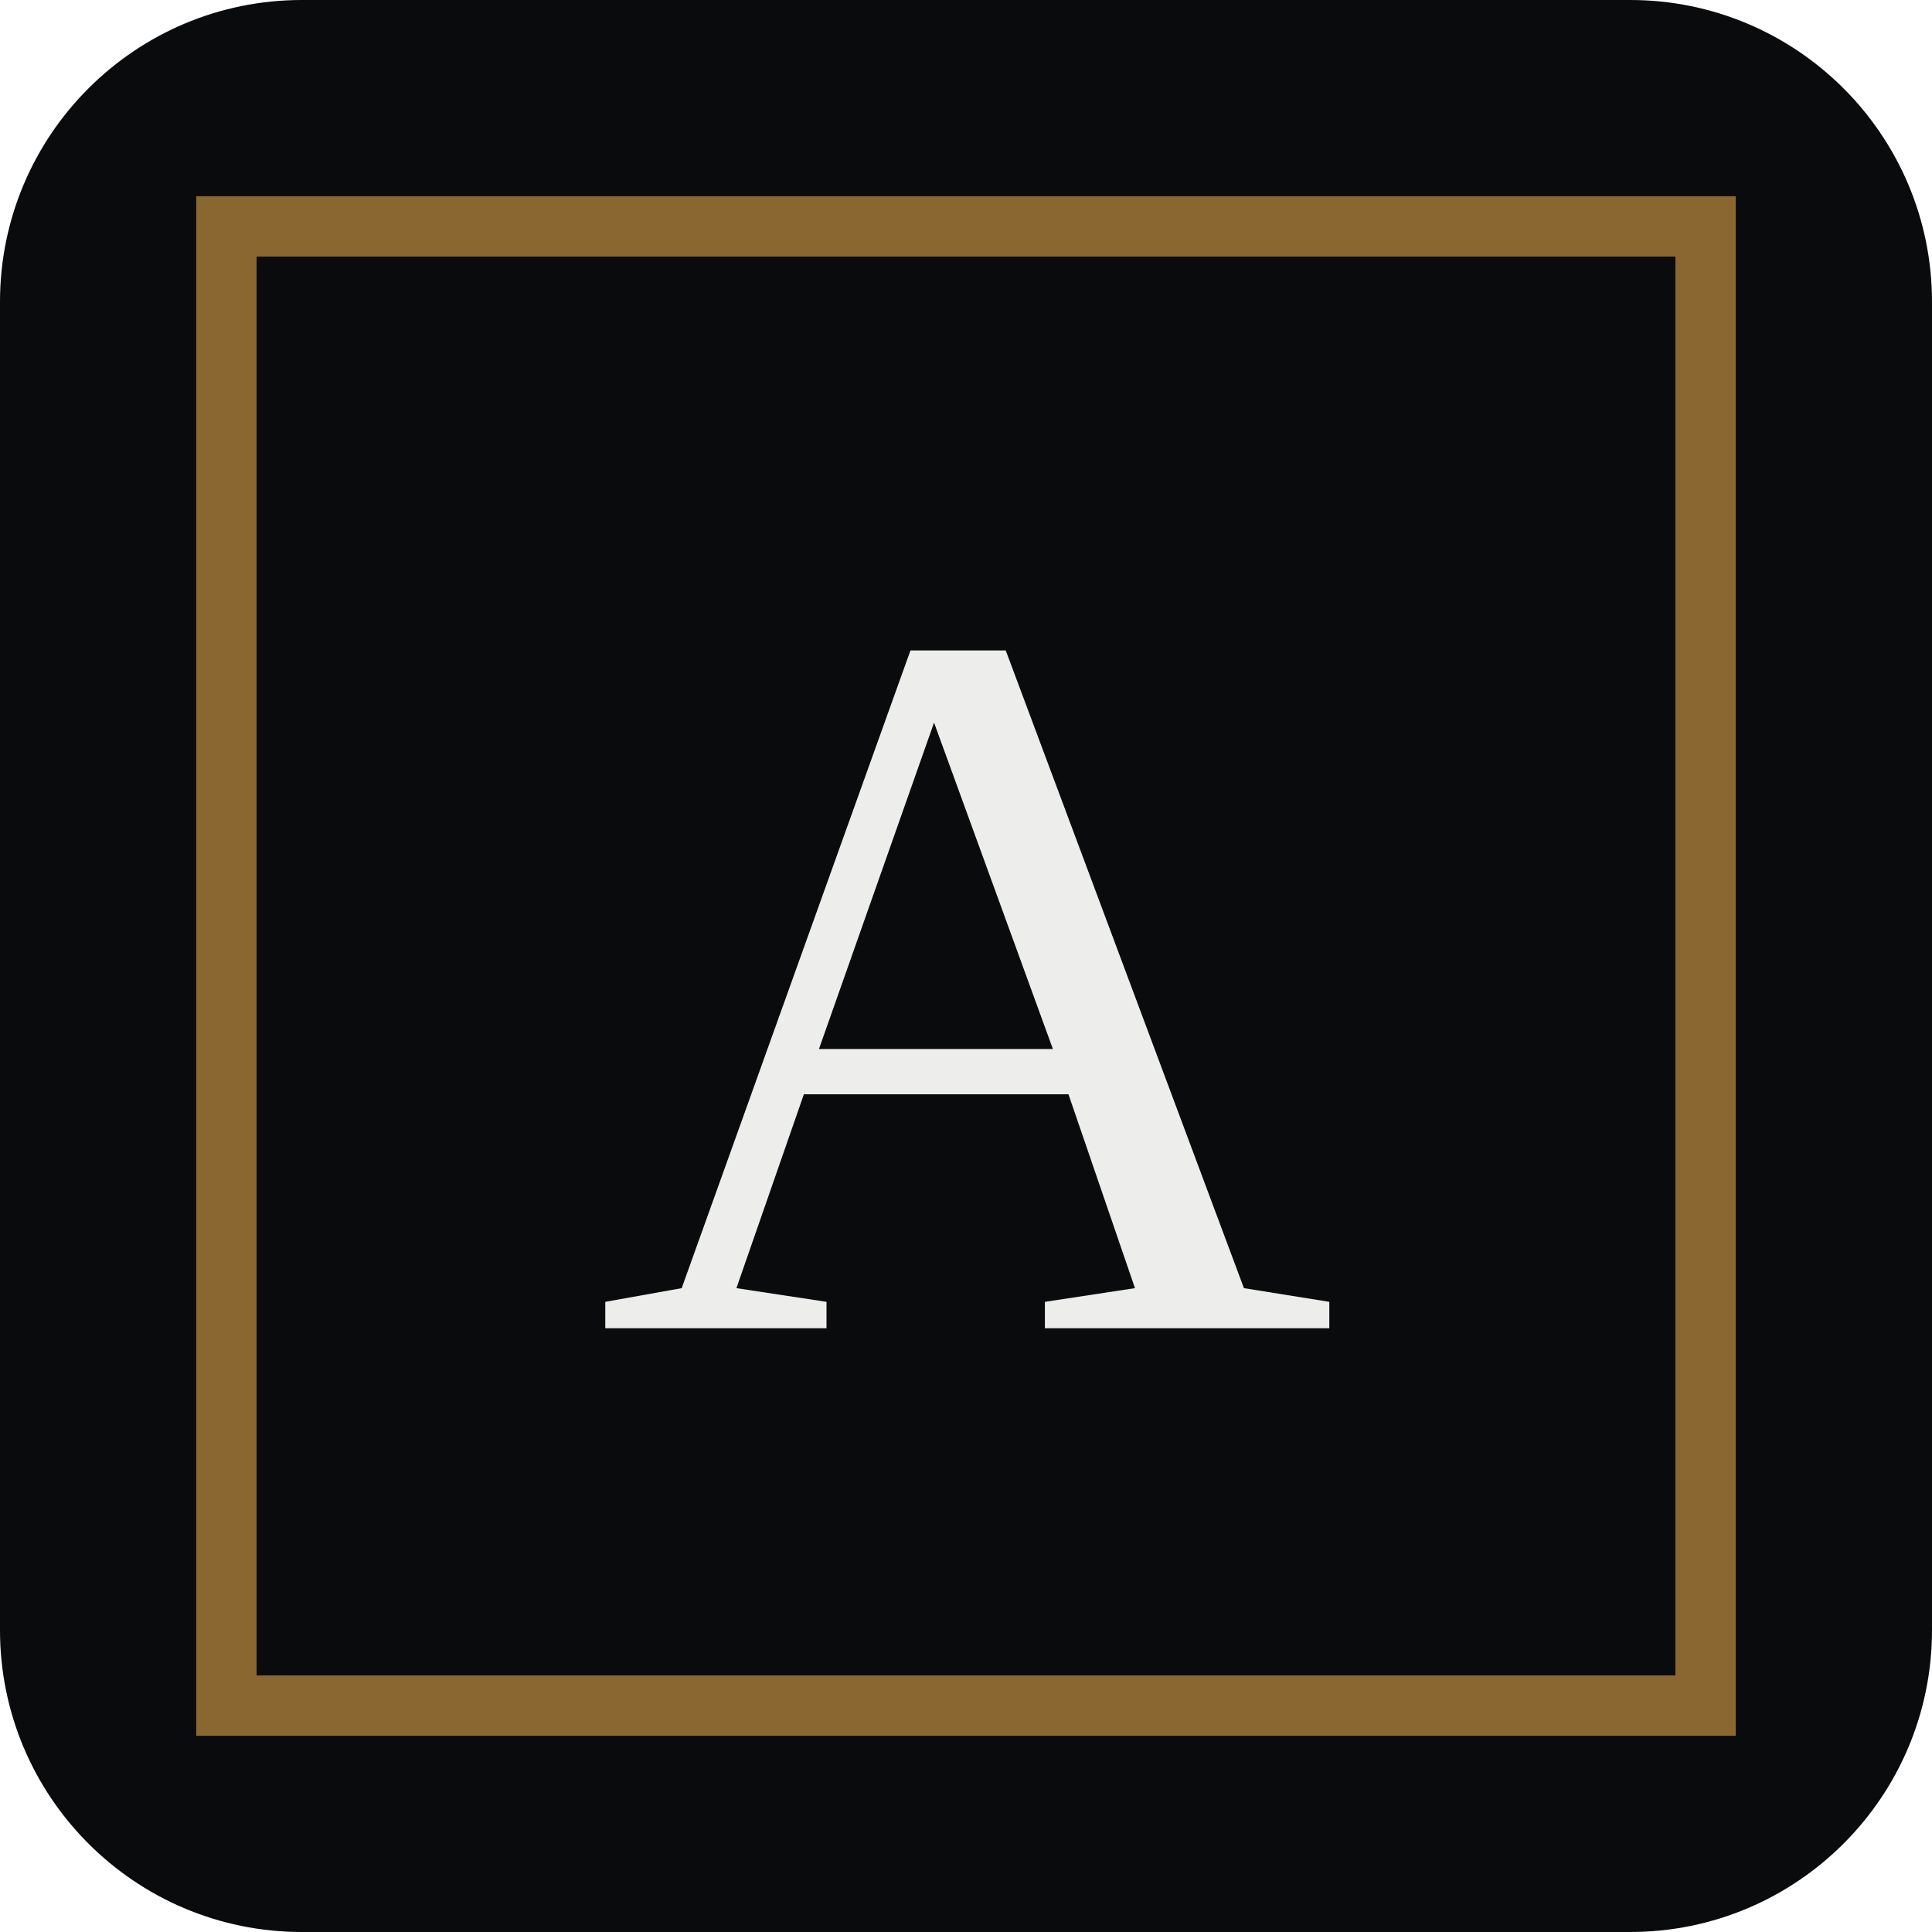
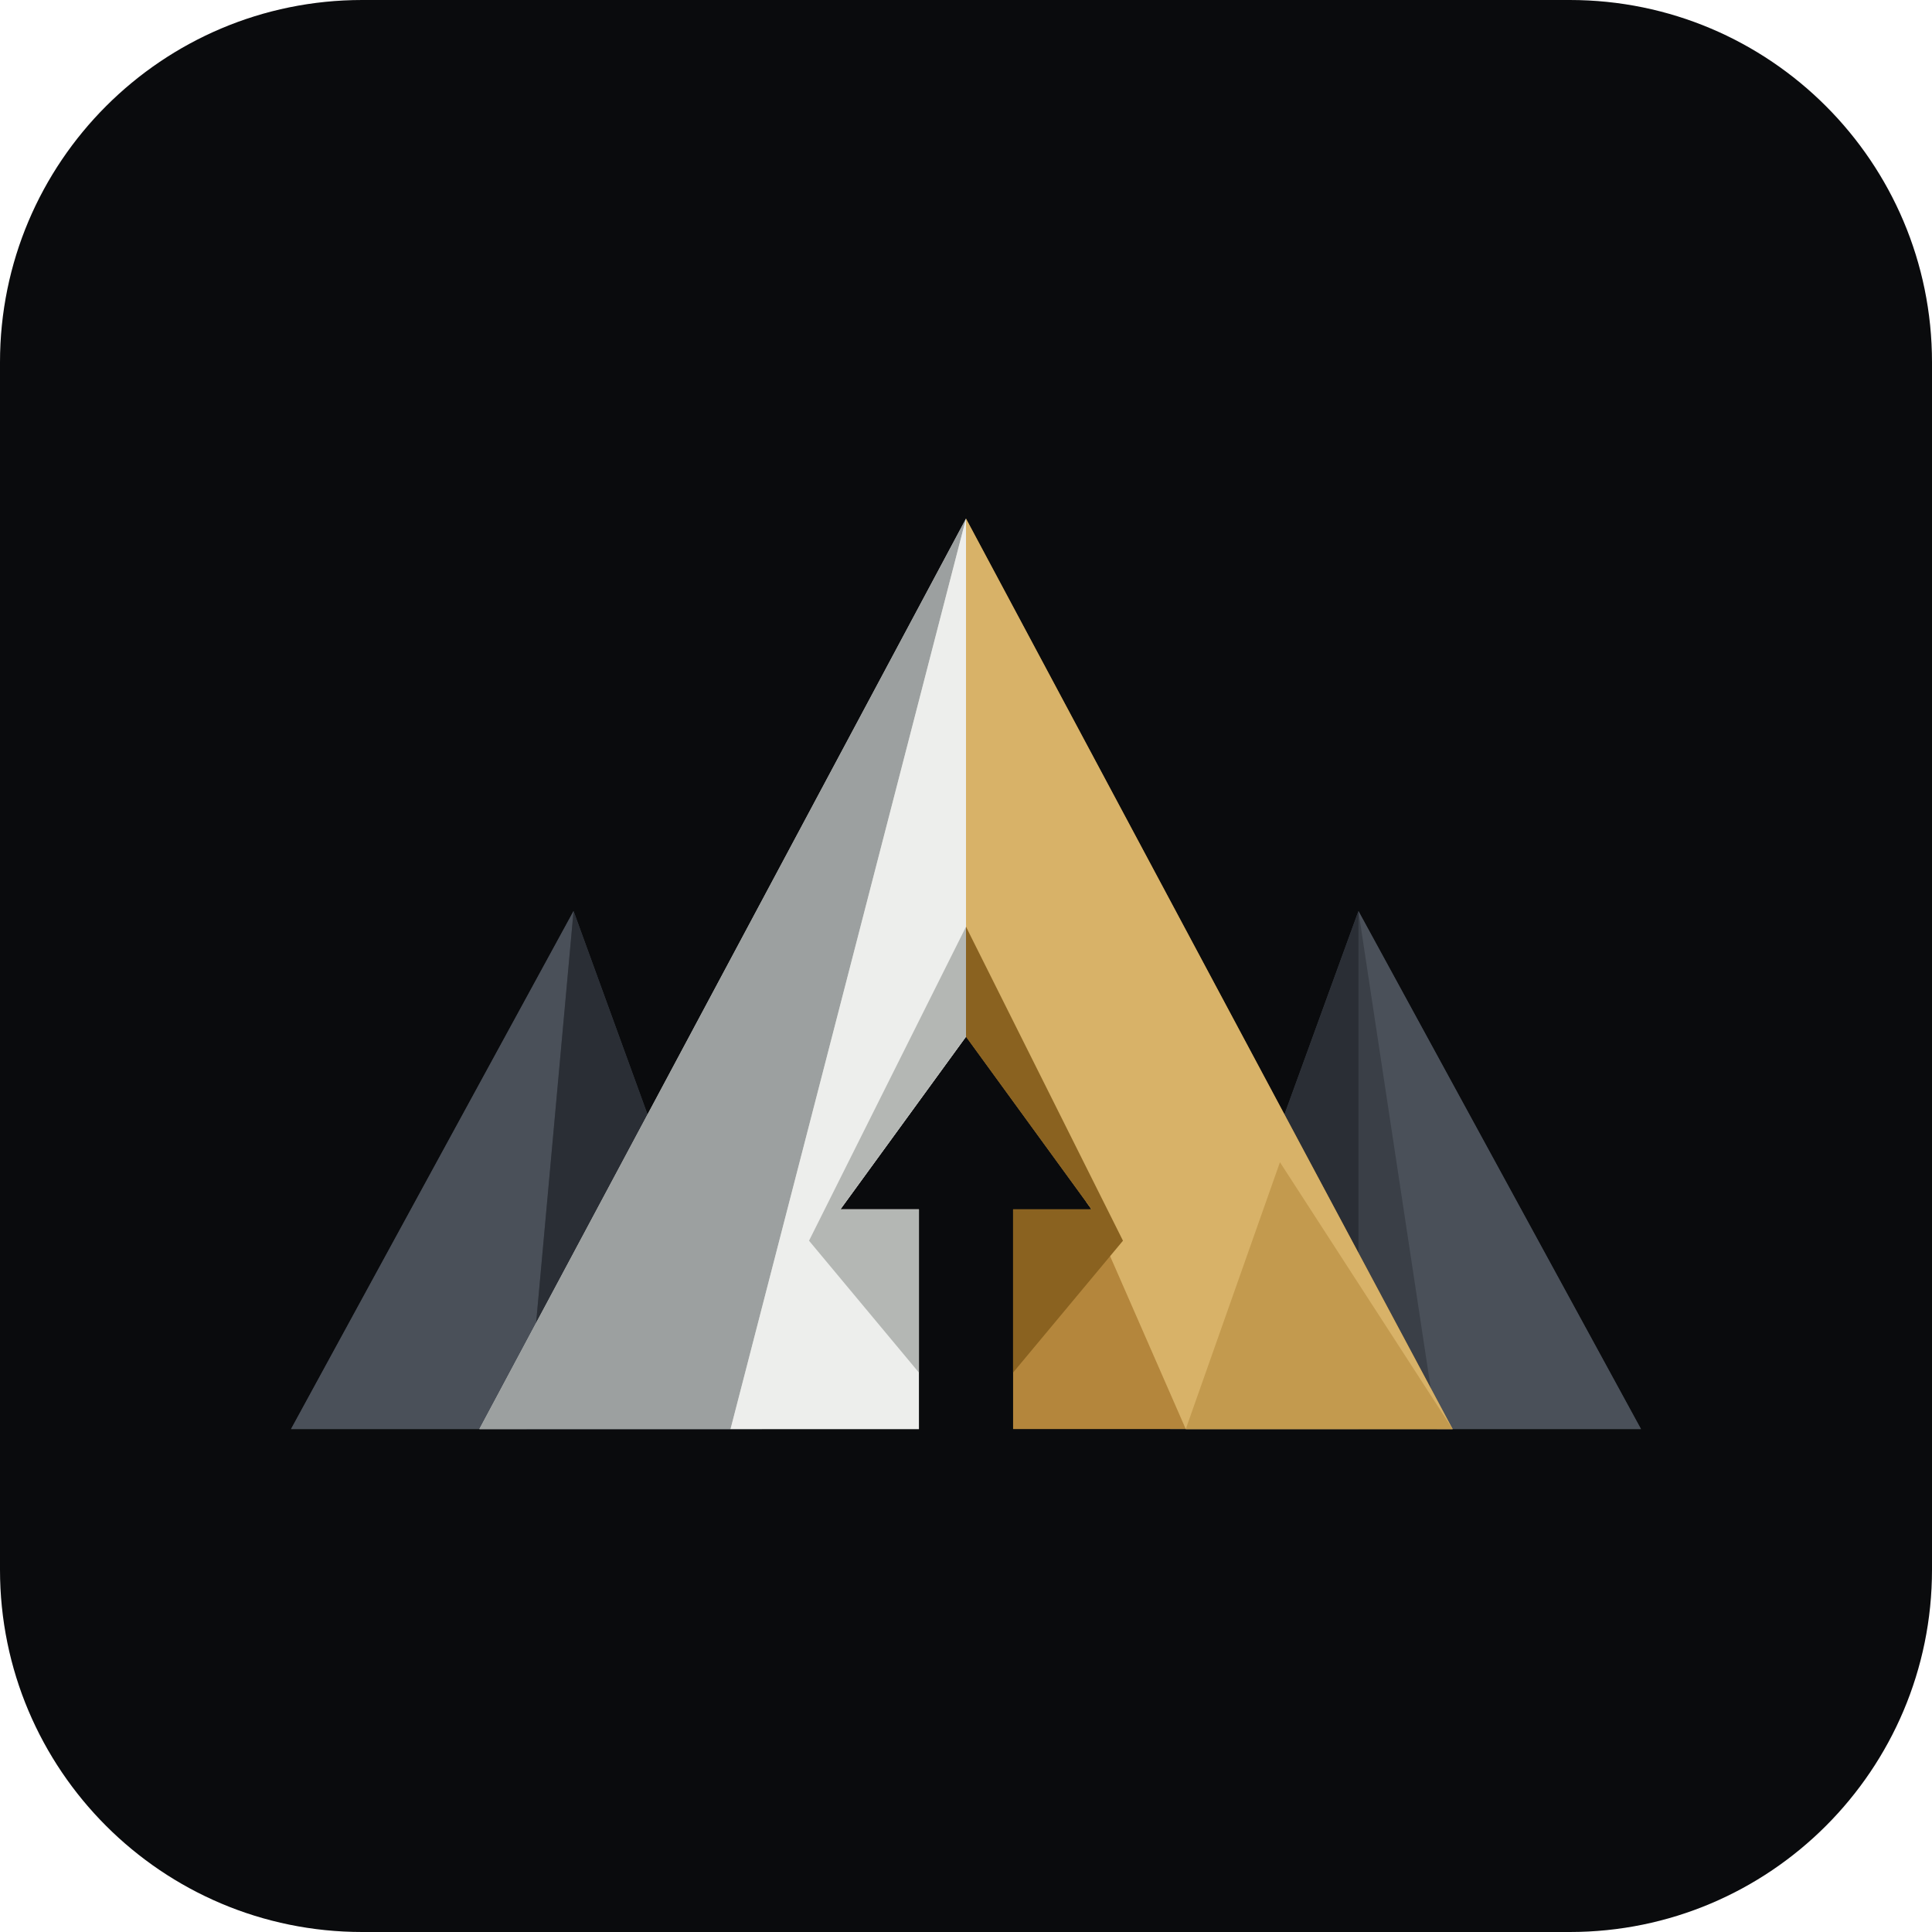
<svg xmlns="http://www.w3.org/2000/svg" viewBox="0 0 64 64">
-   <rect width="64" height="64" rx="10" fill="#0A0B0D" />
-   <rect x="7.5" y="7.5" width="49" height="49" fill="none" stroke="#B4863C" stroke-opacity="0.75" stroke-width="2" />
-   <text x="32" y="44" text-anchor="middle" font-family="Georgia, 'Times New Roman', serif" font-size="34" fill="#EDEEEC">A</text>
+   <rect width="64" height="64" rx="12" fill="#0A0B0D" />
+   <svg x="6" y="15" viewBox="0 0 200 130" width="52" height="34" aria-hidden="true" focusable="false">
+     <defs>
+       <clipPath id="_R_0_-l">
+         <polygon points="100,8 38,124 94,124 94,96 84,96 100,74" />
+       </clipPath>
+       <clipPath id="_R_0_-r">
+         <polygon points="100,8 162,124 106,124 106,96 116,96 100,74" />
+       </clipPath>
+       <clipPath id="_R_0_-sl">
+         <polygon points="50,58 14,124 74,124" />
+       </clipPath>
+       <clipPath id="_R_0_-sr">
+         <polygon points="150,58 126,124 186,124" />
+       </clipPath>
+     </defs>
+     <g clip-path="url(#_R_0_-sl)">
+       <rect width="200" height="130" fill="#3A3F47" />
+       <polygon points="50,58 14,124 44,124" fill="#4A5059" />
+       <polygon points="50,58 44,124 74,124" fill="#2A2E35" />
+     </g>
+     <g clip-path="url(#_R_0_-sr)">
+       <rect width="200" height="130" fill="#3A3F47" />
+       <polygon points="150,58 186,124 160,124" fill="#4A5059" />
+       <polygon points="150,58 126,124 150,124" fill="#2A2E35" />
+     </g>
+     <g clip-path="url(#_R_0_-l)">
+       <rect width="200" height="130" fill="#C9CBC7" />
+       <polygon points="100,8 38,124 70,124" fill="#9CA0A0" />
+       <polygon points="100,8 70,124 100,124 100,60" fill="#EDEEEC" />
+       <polygon points="100,60 80,100 100,124" fill="#B4B7B4" />
+     </g>
+     <g clip-path="url(#_R_0_-r)">
+       <rect width="200" height="130" fill="#B4863C" />
+       <polygon points="100,8 100,60 128,124 162,124" fill="#D8B268" />
+       <polygon points="100,60 120,100 100,124" fill="#8A6220" />
+       <polygon points="128,124 162,124 140,90" fill="#C39A4E" />
+     </g>
+   </svg>
</svg>
